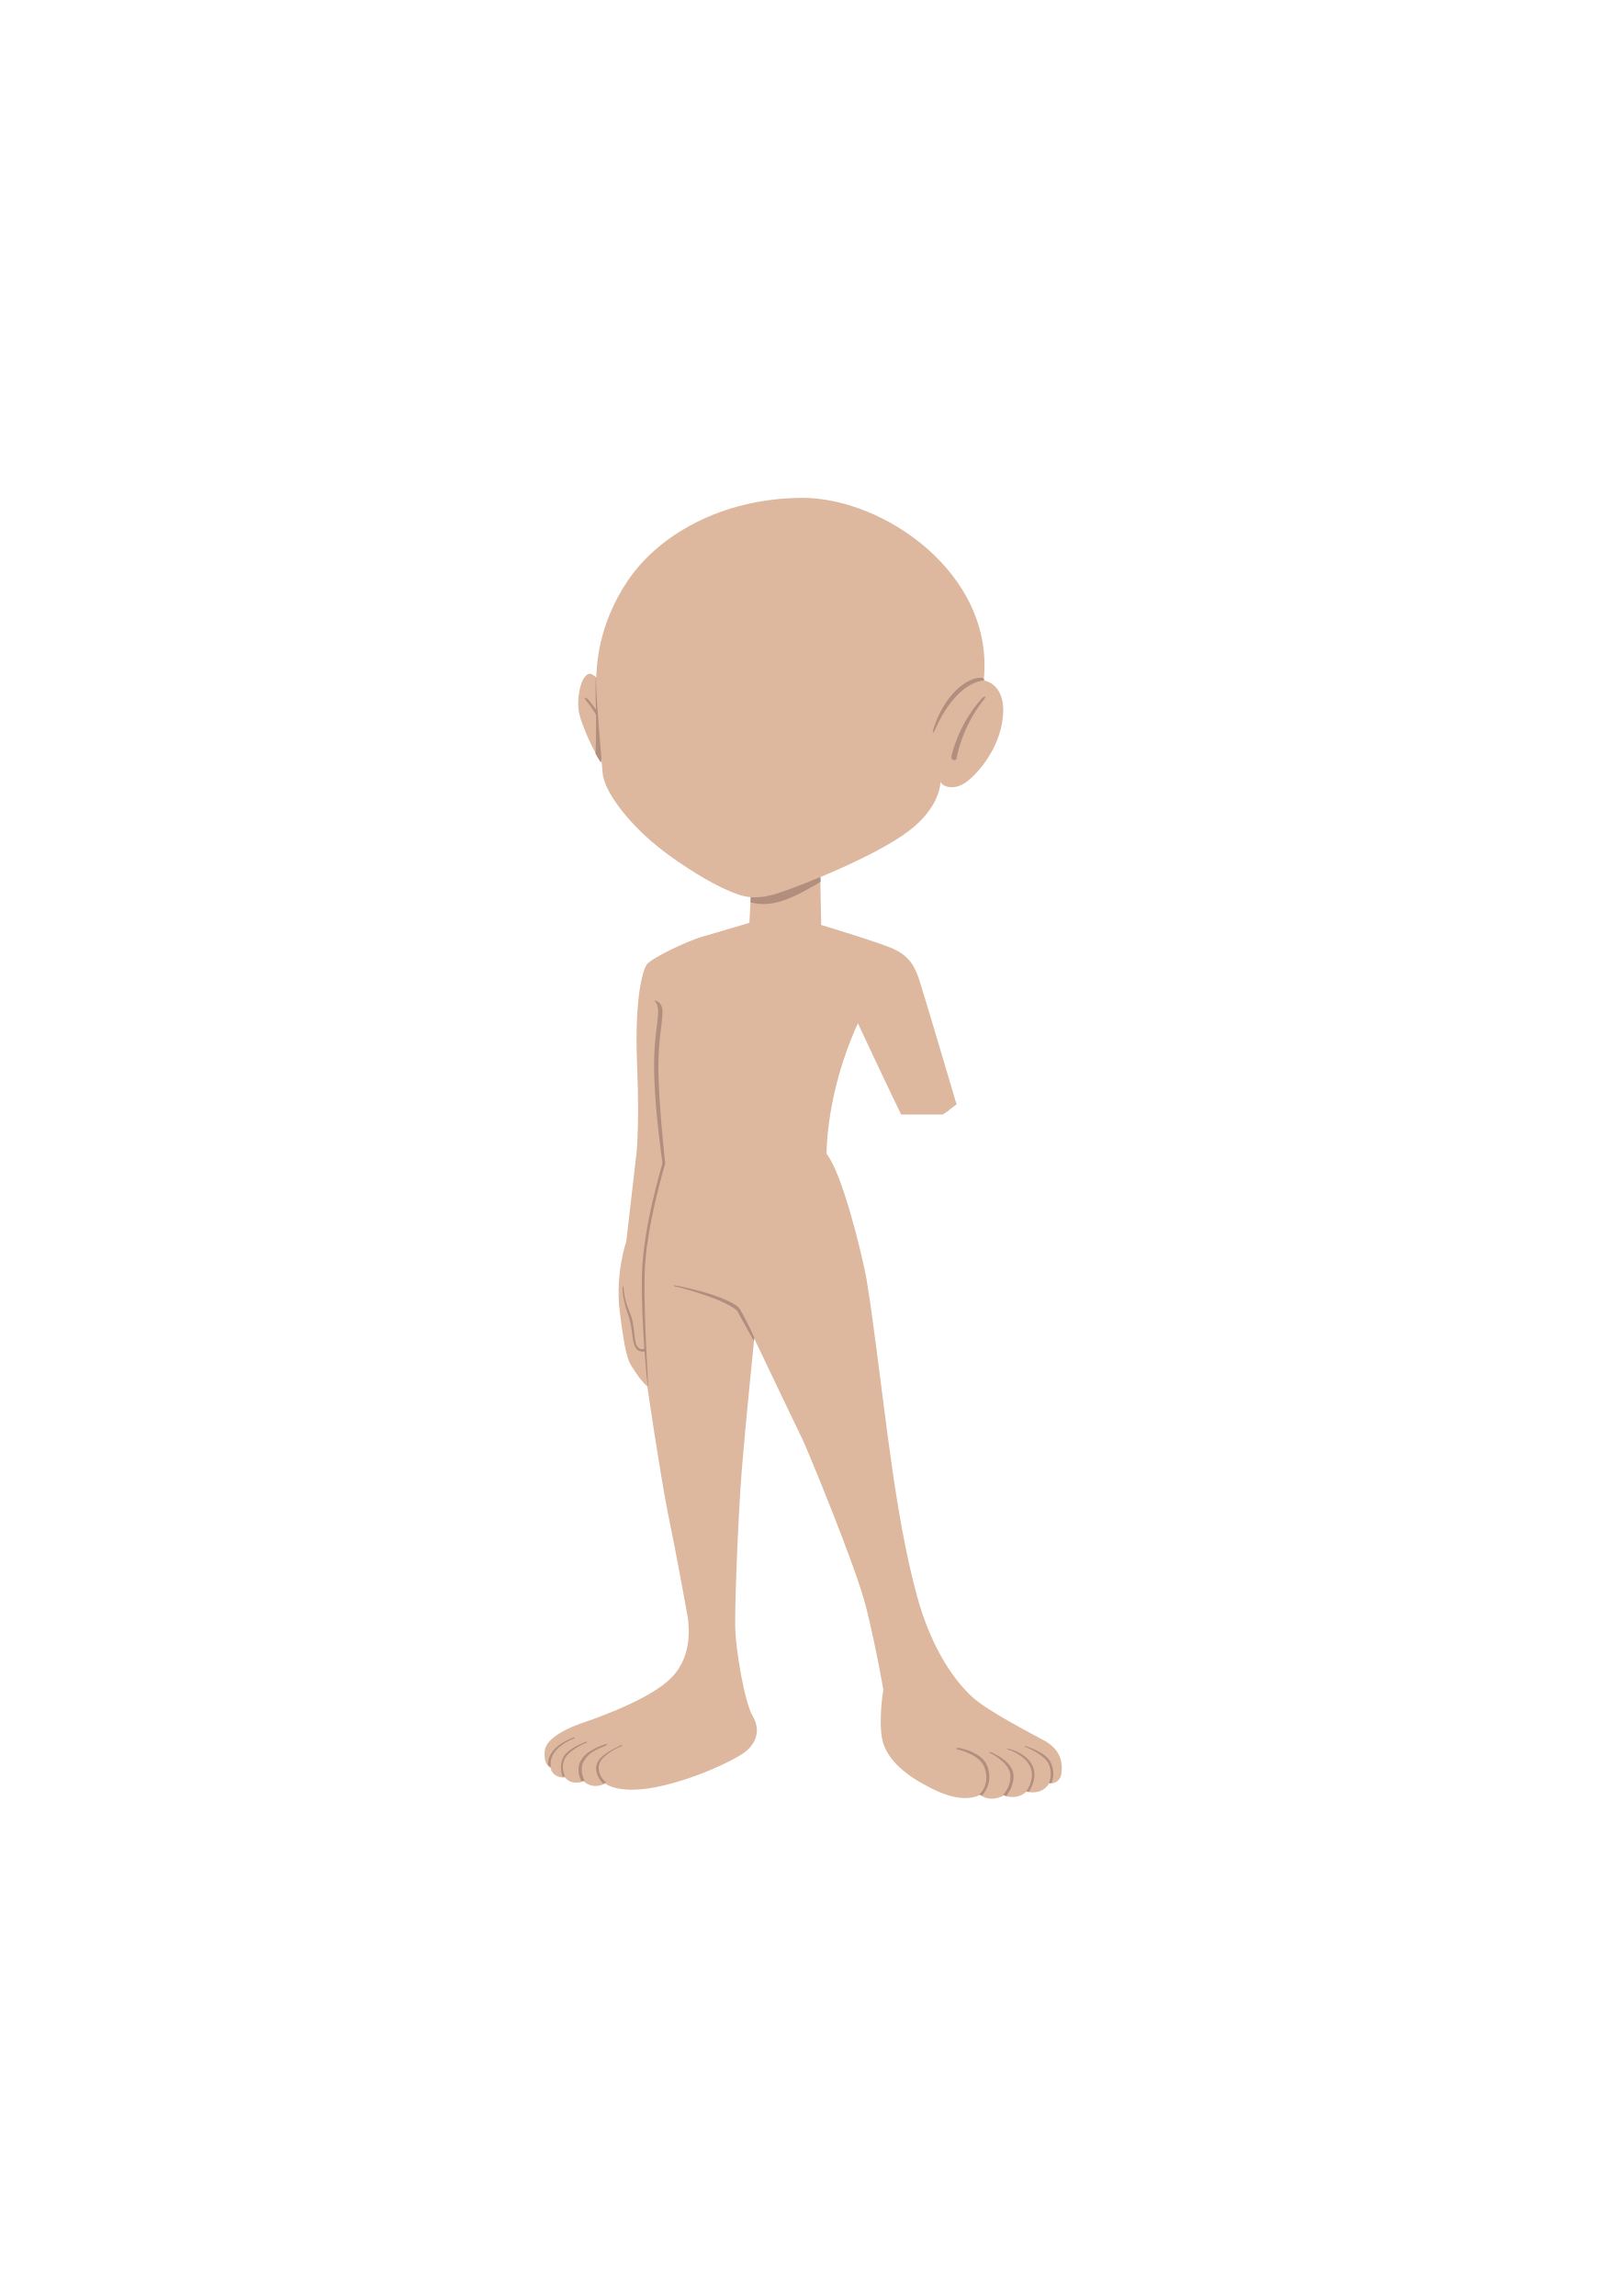
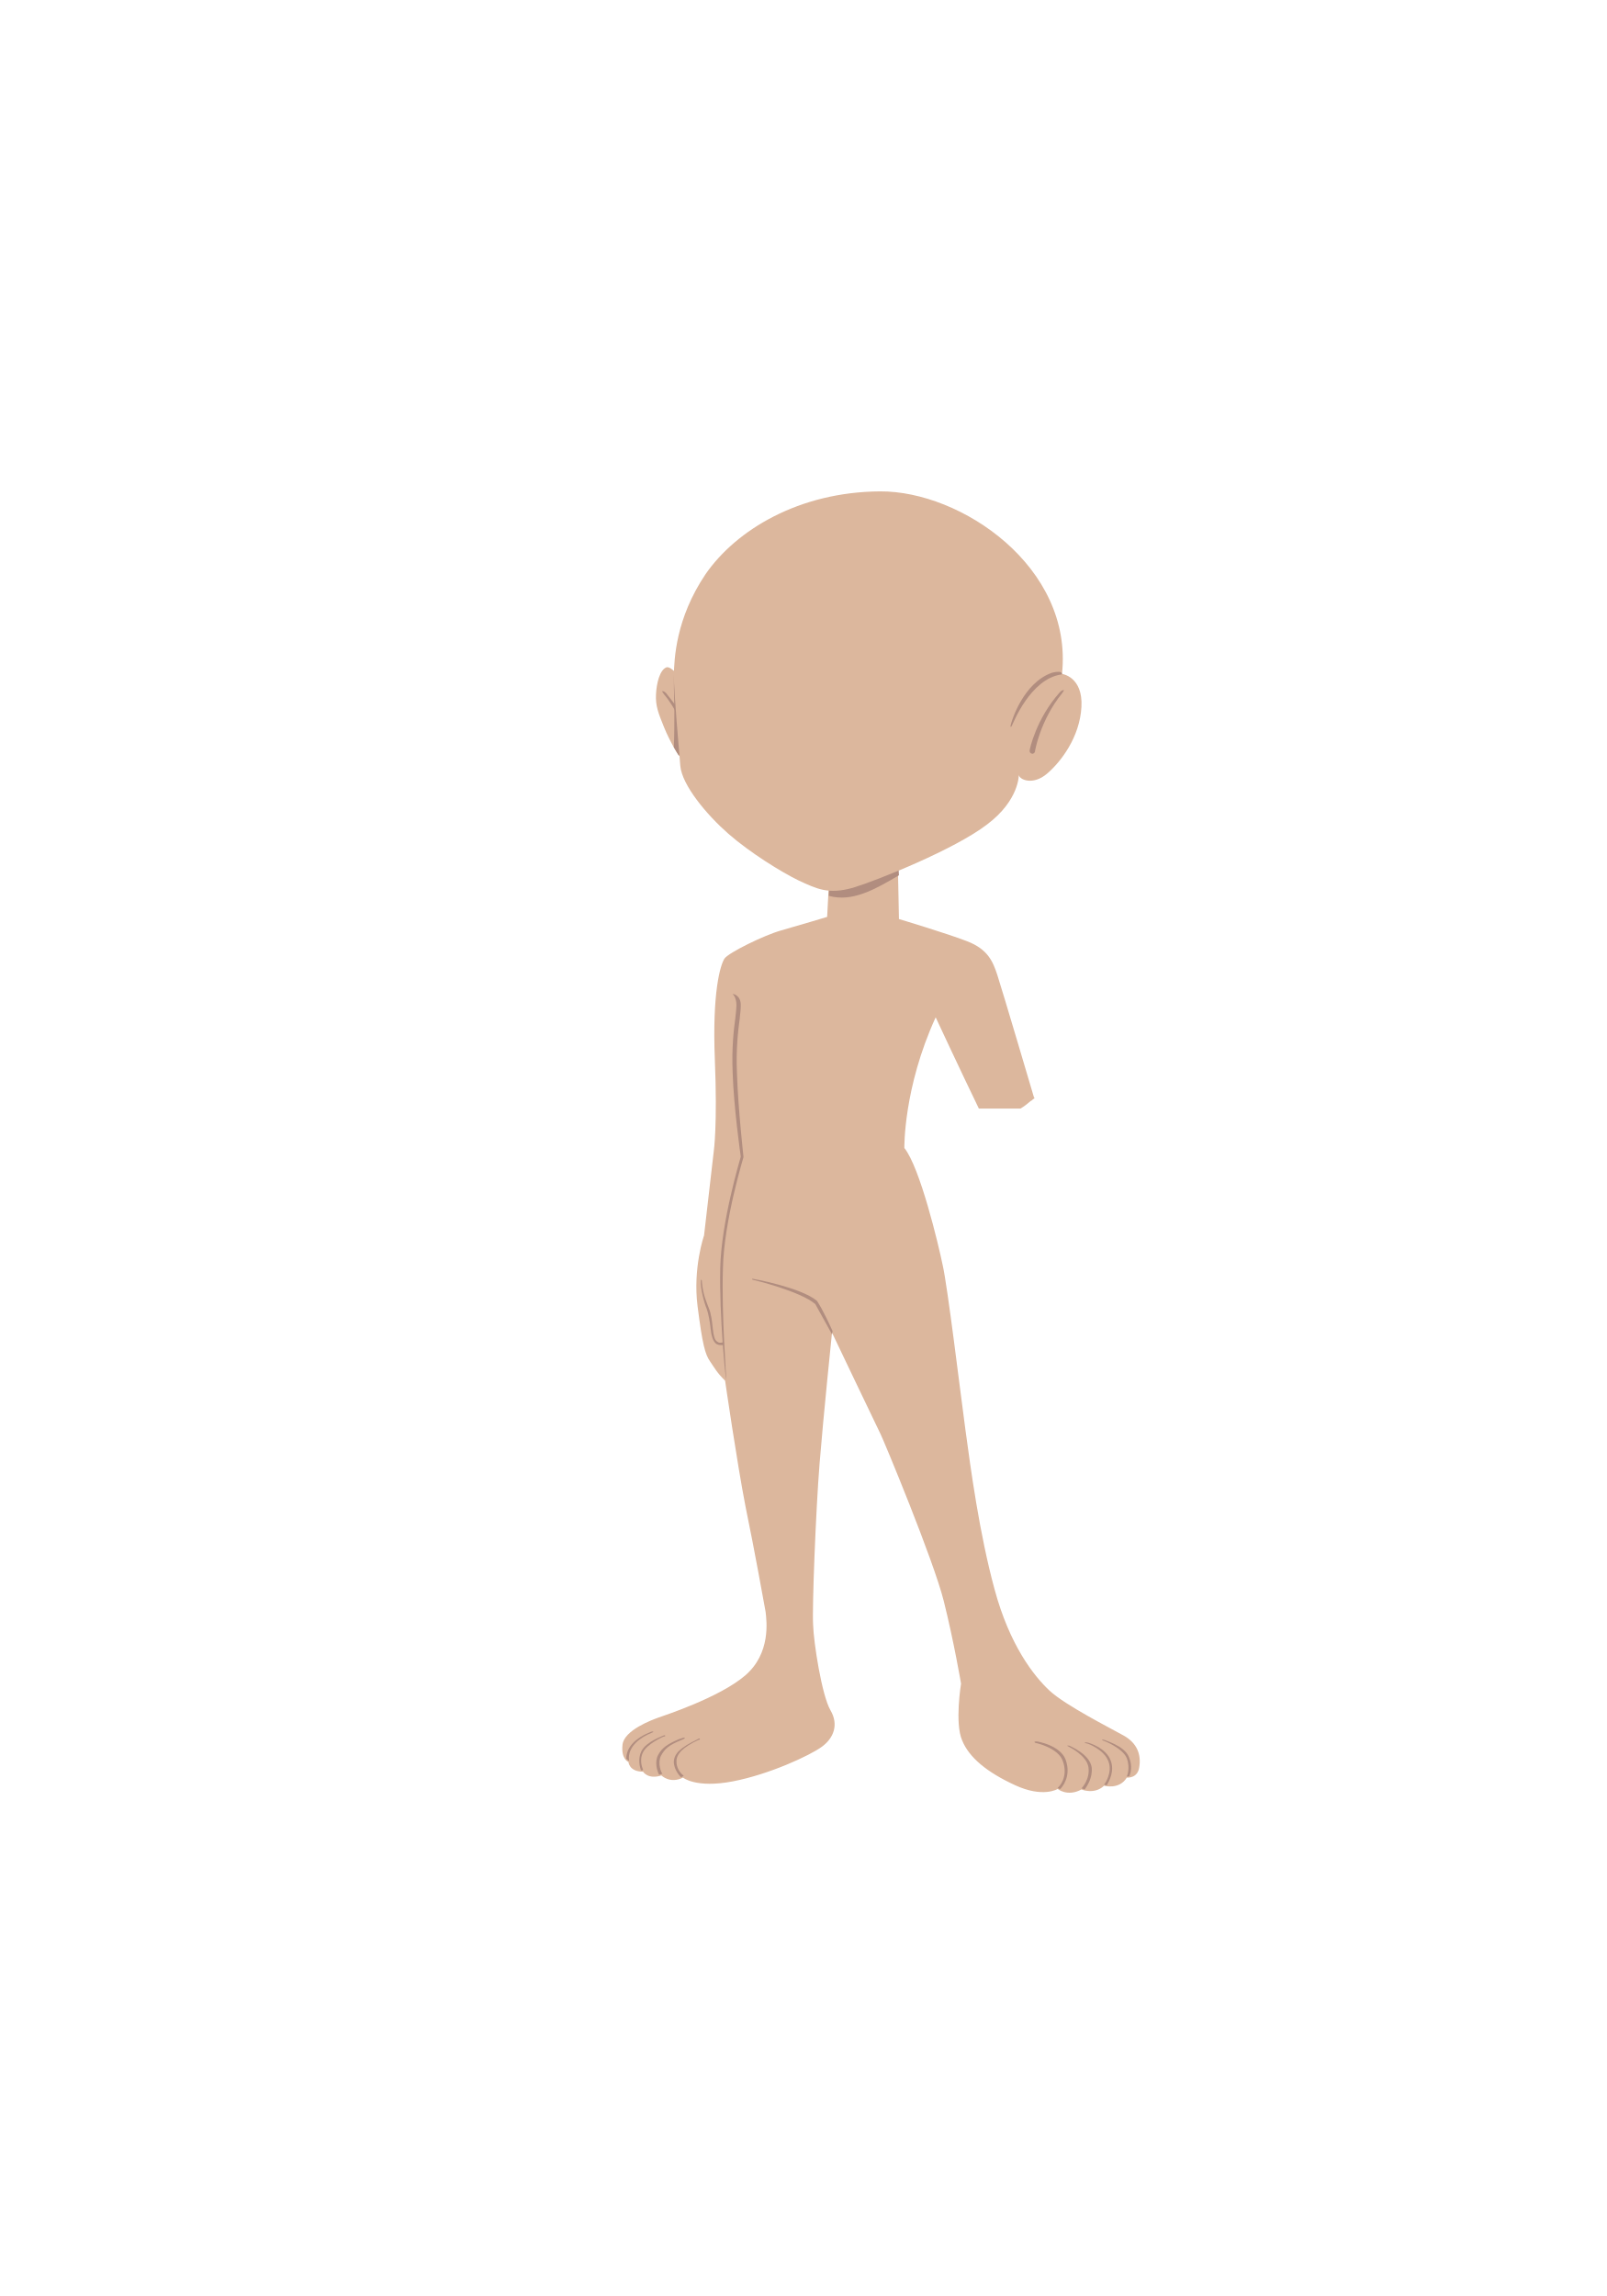
<svg xmlns="http://www.w3.org/2000/svg" version="1.1" id="Camada_1" x="0px" y="0px" viewBox="0 0 297.6 425.2" style="enable-background:new 0 0 297.6 425.2;" xml:space="preserve">
  <style type="text/css">
- 	.st0{fill:#DDB79E;}
- 	.st1{fill:#B28E7F;}
+ 	.st0{fill:#DCB79D;}
+ 	.st1{fill:#B18D7F;}
</style>
-   <path id="XMLID_245_" class="st0" d="M193.7,322.5c-2.5-1.4-10.8-5.6-13.7-8.3s-7.4-8.4-10.2-18.8c-2.8-10.3-4.4-22.2-5.4-29.6  s-3.3-26.5-4.2-30.4c-0.8-3.9-4.2-18.1-7.1-21.7c0,0-0.2-11.1,5.8-24.2c0,0,4.7,10.1,8,16.9h7.7c0.7-0.4,1.3-0.9,1.9-1.4  c0.1-0.1,0.2-0.1,0.3-0.2c-0.2,0.1-0.2,0.1-0.1,0.1c0.1-0.1,0.1-0.1,0.2-0.2c0.1-0.1,0.2-0.1,0.3-0.2c0-0.1-0.1-0.2-0.1-0.2  s-6-20.3-6.8-22.7s-1.7-4.7-5.6-6.2c-3.9-1.5-12.6-4.1-12.6-4.1l-0.2-9.8l-12.8,3.7l-0.3,5.7c0,0-5.3,1.6-8.5,2.5  c-3.2,0.9-9.7,4.1-10.5,5.2c-0.8,1.2-2.3,6.3-1.8,18.7c0.5,12.3-0.2,17-0.2,17l-1.8,15.6c0,0-2.1,6-1.2,13.1  c0.9,7.1,1.4,8.9,2.3,10.2s1.2,2,2.8,3.6c0,0,2.2,15.2,3.8,23.4c1.7,8.2,3.4,17.8,3.7,19.4c0.2,1.7,1,7.7-3.8,11.8  c-4.8,4.1-15,7.4-16.1,7.8c-1.1,0.4-6.3,2.3-6.6,5s1.1,3.2,1.1,3.2s0.1,1.8,2.7,1.8c0,0,0.9,1.5,3.4,0.7c0,0,1.6,1.6,4,0.4  c0,0,2.4,2,9.2,0.7c6.8-1.3,14.3-4.8,16.5-6.4c2.2-1.6,3.2-4.1,1.6-6.8c-1.6-2.8-3.1-12.5-3.2-15.8c-0.2-3.2,0.5-21.2,1.2-29.9  s2.3-24.2,2.3-24.2s8.4,17.6,9,18.8s9.8,23.3,11.7,30.9c1.9,7.6,3.2,15.3,3.2,15.3s-1.2,7.3,0.2,10.5c1.3,3.2,4.6,5.9,9.8,8.3  s7.9,0.7,7.9,0.7s1.8,1.5,4.4,0.1c0,0,2.4,1,4.2-0.7c0,0,2.8,0.8,4.2-1.5c0,0,2,0.2,2.3-1.9C196.9,326.1,196.2,324,193.7,322.5z" />
-   <path id="XMLID_244_" class="st0" d="M111.4,141.2c-0.3-0.4-1.7-2.6-2.8-5.3s-1.6-4-1.5-6.1s0.7-4.5,1.9-5s4.1,4,4.1,4L111.4,141.2z  " />
-   <path id="XMLID_243_" class="st1" d="M152,163.3l-0.1-1.7l-12.8,3.7l-0.1,1.8C143.3,168.3,147.4,166,152,163.3z" />
-   <g id="XMLID_239_">
-     <path id="XMLID_242_" class="st1" d="M110.4,125.4c-0.2,1.5,0,4.9,0,7.6c0,2.2,0,4.4-0.1,6.6c0.5,0.8,0.8,1.4,1,1.6l1.7-12.5   C113,128.7,110.9,126,110.4,125.4z" />
-     <g id="XMLID_240_">
-       <path id="XMLID_241_" class="st1" d="M111.1,132.4c-0.6-0.9-1.3-1.8-2.1-2.8c-0.2-0.2-0.4-0.4-0.7-0.4c-0.2,0,0.2,0.4,0.3,0.6    c1.1,1.3,1.9,2.7,2.6,4C111.1,133.3,111,132.9,111.1,132.4z" />
-     </g>
-   </g>
-   <path id="XMLID_238_" class="st0" d="M111.6,143c-0.2-2.4-1.2-13.8-1.2-16.8c0.1-2.9,0.3-10.4,5.9-18.7s17.2-15.2,32.2-15.3  c15-0.1,35.8,14,33.7,33.8c0,0,3.9,0.5,3.6,6.1c-0.3,5.6-3.8,10.2-6.4,12.4c-2.6,2.2-5.1,1.1-5.2,0.2c0,0,0.1,4.7-5.9,9.2  c-6,4.6-20.2,10.3-24.8,11.7c-4.6,1.3-6.7,0.2-10-1.3c-3.3-1.6-9.1-5.2-13.1-8.7S111.8,146.6,111.6,143z" />
-   <g id="XMLID_236_">
-     <path id="XMLID_237_" class="st1" d="M176.7,140.8C176.7,140.8,176.7,140.8,176.7,140.8c-0.4-0.1-0.5-0.3-0.5-0.6   c0-0.2,1.2-5.9,5.6-10.8c0.2-0.2,0.4-0.4,0.7-0.4c0.2,0-0.2,0.4-0.3,0.6c-4.1,5.1-5,10.7-5,10.7C177.2,140.6,177,140.8,176.7,140.8   z" />
-   </g>
-   <g id="XMLID_234_">
-     <path id="XMLID_235_" class="st1" d="M172.8,135.7c-0.1,0,0-0.4,0.1-0.7c0.1-0.4,2.2-7.4,7.5-9.3c0.4-0.1,1.3-0.3,1.7-0.1   c0.3,0.2,0.2,0.4,0.1,0.4c-5.8,0.8-9,9.2-9.1,9.3C172.9,135.5,172.9,135.8,172.8,135.7z" />
-   </g>
-   <g id="XMLID_215_">
-     <g id="XMLID_225_">
-       <g id="XMLID_232_">
-         <path id="XMLID_233_" class="st1" d="M111.7,330.3c-0.4-0.4-1.2-1.4-1.3-2.7c0-1.7,1.3-2.8,4.4-4.3c0.1-0.1,0.4-0.2,0.4-0.1     c0.1,0.1,0,0.2-0.2,0.2c-2.8,1.3-4.2,2.6-4.1,4.1c0,1.5,1.2,2.5,1.3,2.5C112.2,330.2,111.7,330.3,111.7,330.3z" />
-       </g>
-       <g id="XMLID_230_">
-         <path id="XMLID_231_" class="st1" d="M107.7,329.9c-0.4-0.7-0.9-2.4-0.2-3.7c0.7-1.3,1.7-2,3.8-2.9c0.2-0.1,0.4-0.1,0.6-0.2     c0.4-0.2,1-0.1,0,0.3c-2.5,1-3.2,1.7-3.9,3c-0.6,1.3,0,3,0.3,3.3C108.2,329.7,107.8,329.8,107.7,329.9z" />
-       </g>
-       <g id="XMLID_228_">
-         <path id="XMLID_229_" class="st1" d="M104.2,329c-0.2-0.6-0.6-2.1,0.1-3.5c0.9-1.8,4-2.8,4.1-2.9c0.1-0.1,0.3,0,0.3,0     c0.1,0.1-0.1,0.2-0.3,0.2c0,0-3,1.3-3.8,2.9c-0.8,1.6,0,3.2,0,3.2C104.7,329,104.3,329,104.2,329z" />
-       </g>
-       <g id="XMLID_226_">
-         <path id="XMLID_227_" class="st1" d="M101.5,326.8c0-2.1,1.6-3.8,4.6-5c0.1,0,0.4-0.1,0.4,0c0,0.1-0.1,0.1-0.3,0.2     c-2,0.8-4.5,2.5-4.2,5.1l0,0.1C102,327.3,101.7,327.1,101.5,326.8z" />
+   <g id="XMLID_8592_">
+     <path id="XMLID_245_" class="st0" d="M208.1,321.4c-2.5-1.4-10.8-5.6-13.7-8.3s-7.4-8.4-10.2-18.8c-2.8-10.3-4.4-22.2-5.4-29.6   s-3.3-26.5-4.2-30.4c-0.8-3.9-4.2-18.1-7.1-21.7c0,0-0.2-11.1,5.8-24.2c0,0,4.7,10.1,8,16.9h7.7c0.7-0.4,1.3-0.9,1.9-1.4   c0.1-0.1,0.2-0.1,0.3-0.2c-0.2,0.1-0.2,0.1-0.1,0.1c0.1-0.1,0.1-0.1,0.2-0.2c0.1-0.1,0.2-0.1,0.3-0.2c0-0.1-0.1-0.2-0.1-0.2   s-6-20.3-6.8-22.7s-1.7-4.7-5.6-6.2c-3.9-1.5-12.6-4.1-12.6-4.1l-0.2-9.8l-12.8,3.7l-0.3,5.7c0,0-5.3,1.6-8.5,2.5   c-3.2,0.9-9.7,4.1-10.5,5.2c-0.8,1.2-2.3,6.3-1.8,18.7c0.5,12.3-0.2,17-0.2,17l-1.8,15.6c0,0-2.1,6-1.2,13.1   c0.9,7.1,1.4,8.9,2.3,10.2s1.2,2,2.8,3.6c0,0,2.2,15.2,3.8,23.4c1.7,8.2,3.4,17.8,3.7,19.4c0.2,1.7,1,7.7-3.8,11.8   c-4.8,4.1-15,7.4-16.1,7.8c-1.1,0.4-6.3,2.3-6.6,5s1.1,3.2,1.1,3.2s0.1,1.8,2.7,1.8c0,0,0.9,1.5,3.4,0.7c0,0,1.6,1.6,4,0.4   c0,0,2.4,2,9.2,0.7c6.8-1.3,14.3-4.8,16.5-6.4c2.2-1.6,3.2-4.1,1.6-6.8c-1.6-2.8-3.1-12.5-3.2-15.8c-0.2-3.2,0.5-21.2,1.2-29.9   s2.3-24.2,2.3-24.2s8.4,17.6,9,18.8s9.8,23.3,11.7,30.9c1.9,7.6,3.2,15.3,3.2,15.3s-1.2,7.3,0.2,10.5c1.3,3.2,4.6,5.9,9.8,8.3   s7.9,0.7,7.9,0.7s1.8,1.5,4.4,0.1c0,0,2.4,1,4.2-0.7c0,0,2.8,0.8,4.2-1.5c0,0,2,0.2,2.3-1.9C211.4,324.9,210.6,322.8,208.1,321.4z" />
+     <path id="XMLID_244_" class="st0" d="M125.8,140c-0.3-0.4-1.7-2.6-2.8-5.3s-1.6-4-1.5-6.1s0.7-4.5,1.9-5s4.1,4,4.1,4L125.8,140z" />
+     <path id="XMLID_243_" class="st1" d="M166.5,162.1l-0.1-1.7l-12.8,3.7l-0.1,1.8C157.8,167.1,161.9,164.8,166.5,162.1z" />
+     <g id="XMLID_239_">
+       <path id="XMLID_242_" class="st1" d="M124.9,124.2c-0.2,1.5,0,4.9,0,7.6c0,2.2,0,4.4-0.1,6.6c0.5,0.8,0.8,1.4,1,1.6l1.7-12.5    C127.5,127.5,125.4,124.8,124.9,124.2z" />
+       <g id="XMLID_240_">
+         <path id="XMLID_241_" class="st1" d="M125.5,131.2c-0.6-0.9-1.3-1.8-2.1-2.8c-0.2-0.2-0.4-0.4-0.7-0.4c-0.2,0,0.2,0.4,0.3,0.6     c1.1,1.3,1.9,2.7,2.6,4C125.5,132.2,125.5,131.7,125.5,131.2z" />
      </g>
    </g>
-     <g id="XMLID_216_">
-       <g id="XMLID_223_">
-         <path id="XMLID_224_" class="st1" d="M181.4,332.3c1-0.9,1.8-2.8,0.9-5.1c-0.9-2.3-4.8-3.2-4.9-3.2c-0.1,0-0.3-0.1-0.3-0.2     c0-0.1,0.2-0.1,0.4-0.1c0.2,0,4.2,0.7,5.3,3.2c1,2.5,0.1,4.5-0.9,5.6C181.8,332.5,181.5,332.4,181.4,332.3z" />
+     <path id="XMLID_238_" class="st0" d="M126,141.8c-0.2-2.4-1.2-13.8-1.2-16.8c0.1-2.9,0.3-10.4,5.9-18.7C136.4,98.1,148,91.1,163,91   c15-0.1,35.8,14,33.7,33.8c0,0,3.9,0.5,3.6,6.1c-0.3,5.6-3.8,10.2-6.4,12.4s-5.1,1.1-5.2,0.2c0,0,0.1,4.7-5.9,9.2   c-6,4.6-20.2,10.3-24.8,11.7c-4.6,1.3-6.7,0.2-10-1.3c-3.3-1.6-9.1-5.2-13.1-8.7S126.3,145.4,126,141.8z" />
+     <g id="XMLID_236_">
+       <path id="XMLID_237_" class="st1" d="M191.2,139.6C191.2,139.6,191.1,139.6,191.2,139.6c-0.4-0.1-0.5-0.3-0.5-0.6    c0-0.2,1.2-5.9,5.6-10.8c0.2-0.2,0.4-0.4,0.7-0.4c0.2,0-0.2,0.4-0.3,0.6c-4.1,5.1-5,10.7-5,10.7    C191.7,139.4,191.4,139.6,191.2,139.6z" />
+     </g>
+     <g id="XMLID_234_">
+       <path id="XMLID_235_" class="st1" d="M187.2,134.6c-0.1,0,0-0.4,0.1-0.7c0.1-0.4,2.2-7.4,7.5-9.3c0.4-0.1,1.3-0.3,1.7-0.1    c0.3,0.2,0.2,0.4,0.1,0.4c-5.8,0.8-9,9.2-9.1,9.3C187.4,134.3,187.4,134.6,187.2,134.6z" />
+     </g>
+     <g id="XMLID_215_">
+       <g id="XMLID_225_">
+         <g id="XMLID_232_">
+           <path id="XMLID_233_" class="st1" d="M126.1,329.1c-0.4-0.4-1.2-1.4-1.3-2.7c0-1.7,1.3-2.8,4.4-4.3c0.1-0.1,0.4-0.2,0.4-0.1      c0.1,0.1,0,0.2-0.2,0.2c-2.8,1.3-4.2,2.6-4.1,4.1c0,1.5,1.2,2.5,1.3,2.5C126.6,329,126.2,329.1,126.1,329.1z" />
+         </g>
+         <g id="XMLID_230_">
+           <path id="XMLID_231_" class="st1" d="M122.1,328.7c-0.4-0.7-0.9-2.4-0.2-3.7c0.7-1.3,1.7-2,3.8-2.9c0.2-0.1,0.4-0.1,0.6-0.2      c0.4-0.2,1-0.1,0,0.3c-2.5,1-3.2,1.7-3.9,3c-0.6,1.3,0,3,0.3,3.3C122.6,328.5,122.2,328.6,122.1,328.7z" />
+         </g>
+         <g id="XMLID_228_">
+           <path id="XMLID_229_" class="st1" d="M118.7,327.8c-0.2-0.6-0.6-2.1,0.1-3.5c0.9-1.8,4-2.8,4.1-2.9c0.1-0.1,0.3,0,0.3,0      c0.1,0.1-0.1,0.2-0.3,0.2c0,0-3,1.3-3.8,2.9c-0.8,1.6,0,3.2,0,3.2C119.2,327.9,118.7,327.9,118.7,327.8z" />
+         </g>
+         <g id="XMLID_226_">
+           <path id="XMLID_227_" class="st1" d="M116,325.7c0-2.1,1.6-3.8,4.6-5c0.1,0,0.4-0.1,0.4,0c0,0.1-0.1,0.1-0.3,0.2      c-2,0.8-4.5,2.5-4.2,5.1l0,0.1C116.5,326.1,116.2,325.9,116,325.7z" />
+         </g>
      </g>
-       <g id="XMLID_221_">
-         <path id="XMLID_222_" class="st1" d="M185.8,332.4c0.1-0.1,1.6-1.7,1.3-3.9c-0.3-2.2-3.6-3.8-3.6-3.8c-0.1-0.1-0.3-0.1-0.3-0.2     c0-0.1,0.3,0,0.4,0c0.1,0.1,3.7,1.5,4.1,4c0.2,2-0.9,3.5-1.3,4.1C186.2,332.5,185.9,332.4,185.8,332.4z" />
+       <g id="XMLID_216_">
+         <g id="XMLID_223_">
+           <path id="XMLID_224_" class="st1" d="M195.9,331.1c1-0.9,1.8-2.8,0.9-5.1c-0.9-2.3-4.8-3.2-4.9-3.2c-0.1,0-0.3-0.1-0.3-0.2      c0-0.1,0.2-0.1,0.4-0.1c0.2,0,4.2,0.7,5.3,3.2c1,2.5,0.1,4.5-0.9,5.6C196.2,331.3,196,331.2,195.9,331.1z" />
+         </g>
+         <g id="XMLID_221_">
+           <path id="XMLID_222_" class="st1" d="M200.3,331.2c0.1-0.1,1.6-1.7,1.3-3.9c-0.3-2.2-3.6-3.8-3.6-3.8c-0.1-0.1-0.3-0.1-0.3-0.2      c0-0.1,0.3,0,0.4,0c0.1,0.1,3.7,1.5,4.1,4c0.2,2-0.9,3.5-1.3,4.1C200.7,331.3,200.4,331.2,200.3,331.2z" />
+         </g>
+         <g id="XMLID_219_">
+           <path id="XMLID_220_" class="st1" d="M204.5,330.5c0.1-0.1,1.6-2.2,0.8-4.3c-0.8-2.2-3.8-3.3-3.9-3.3c-0.1,0-0.4-0.1-0.5-0.2      c-0.1-0.1,0.4,0,0.5,0c0.1,0,3.4,0.9,4.3,3.3c0.8,2-0.3,3.9-0.7,4.6C205,330.6,204.7,330.6,204.5,330.5z" />
+         </g>
+         <g id="XMLID_217_">
+           <path id="XMLID_218_" class="st1" d="M208.7,329c0,0,0.7-1.5,0-3.4c-0.8-1.9-4.2-3.2-4.2-3.2c-0.1,0-0.3-0.1-0.4-0.2      c0-0.1,0.3,0,0.4,0c0.1,0.1,3.8,1.1,4.6,3.2c0.7,1.6,0.3,3,0.1,3.5C209.1,329,208.8,329,208.7,329z" />
+         </g>
      </g>
-       <g id="XMLID_219_">
-         <path id="XMLID_220_" class="st1" d="M190.1,331.7c0.1-0.1,1.6-2.2,0.8-4.3c-0.8-2.2-3.8-3.3-3.9-3.3c-0.1,0-0.4-0.1-0.5-0.2     c-0.1-0.1,0.4,0,0.5,0c0.1,0,3.4,0.9,4.3,3.3c0.8,2-0.3,3.9-0.7,4.6C190.5,331.8,190.2,331.7,190.1,331.7z" />
+     </g>
+     <g id="XMLID_208_">
+       <g id="XMLID_213_">
+         <path id="XMLID_214_" class="st1" d="M134.5,255.5c-0.1,0-1.3-11.8-1.1-20.7c0.2-8.6,3.6-19.8,3.8-20.6     c-0.1-0.7-1.3-9.2-1.5-15.5c-0.2-4.6,0.2-8,0.5-10.2c0.1-1,0.2-1.8,0.2-2.3c0-1.6-0.7-2.1-0.7-2.1c-0.1-0.1,1.6,0.1,1.5,2.2     c0,0.6-0.1,1.4-0.2,2.4c-0.3,2.2-0.7,5.6-0.5,10.1c0.2,6.5,1.2,15.3,1.2,15.4l0,0.1l0,0c0,0.1-3.6,11.7-3.8,20.5     C133.6,243.7,134.6,255.5,134.5,255.5C134.5,255.5,134.5,255.5,134.5,255.5z" />
      </g>
-       <g id="XMLID_217_">
-         <path id="XMLID_218_" class="st1" d="M194.3,330.2c0,0,0.7-1.5,0-3.4c-0.8-1.9-4.2-3.2-4.2-3.2c-0.1,0-0.3-0.1-0.4-0.2     c0-0.1,0.3,0,0.4,0c0.1,0.1,3.8,1.1,4.6,3.2c0.7,1.6,0.3,3,0.1,3.5C194.6,330.2,194.3,330.2,194.3,330.2z" />
+       <g id="XMLID_211_">
+         <path id="XMLID_212_" class="st1" d="M151,241.5c-2.8-2.4-11.5-4.5-11.6-4.5c-0.1,0-0.1-0.2-0.1-0.2c0.1,0,9,1.6,12,4.1     c0.1,0.1,1.2,1.8,2.9,5.6c0,0-0.1,0.6-0.1,0.6S151,241.5,151,241.5z" />
+       </g>
+       <g id="XMLID_209_">
+         <path id="XMLID_210_" class="st1" d="M133.5,249.1c-0.3,0-0.6-0.1-0.8-0.2c-0.7-0.5-0.9-1.6-1-2.2l0-0.1c0-0.2-0.1-0.4-0.1-0.7     c-0.1-1-0.4-2.7-0.7-3.5c-0.5-1.1-1.2-4-1.1-5.1c0-0.1,0-0.3,0.1-0.3c0.1,0,0.1,0.2,0.1,0.4c0.2,2.4,0.9,3.8,1.3,4.9     c0.4,0.9,0.6,2.5,0.7,3.6c0,0.3,0.1,0.5,0.1,0.7l0,0.1c0.1,0.5,0.2,1.5,0.8,1.8c0.2,0.2,0.6,0.2,0.9,0.1c0.1,0,0.3,0.1,0.3,0.2     c0,0.1-0.1,0.3-0.2,0.3C133.8,249.1,133.6,249.1,133.5,249.1z" />
      </g>
    </g>
  </g>
-   <g id="XMLID_208_">
-     <g id="XMLID_213_">
-       <path id="XMLID_214_" class="st1" d="M120,256.7c-0.1,0-1.3-11.8-1.1-20.7c0.2-8.6,3.6-19.8,3.8-20.6c-0.1-0.7-1.3-9.2-1.5-15.5    c-0.2-4.6,0.2-8,0.5-10.2c0.1-1,0.2-1.8,0.2-2.3c0-1.6-0.7-2.1-0.7-2.1c-0.1-0.1,1.6,0.1,1.5,2.2c0,0.6-0.1,1.4-0.2,2.4    c-0.3,2.2-0.7,5.6-0.5,10.1c0.2,6.5,1.2,15.3,1.2,15.4l0,0.1l0,0c0,0.1-3.6,11.7-3.8,20.5C119.2,244.9,120.2,256.7,120,256.7    C120,256.7,120,256.7,120,256.7z" />
-     </g>
-     <g id="XMLID_211_">
-       <path id="XMLID_212_" class="st1" d="M136.5,242.7c-2.8-2.4-11.5-4.5-11.6-4.5c-0.1,0-0.1-0.2-0.1-0.2c0.1,0,9,1.6,12,4.1    c0.1,0.1,1.2,1.8,2.9,5.6c0,0-0.1,0.6-0.1,0.6S136.5,242.7,136.5,242.7z" />
-     </g>
-     <g id="XMLID_209_">
-       <path id="XMLID_210_" class="st1" d="M119,250.3c-0.3,0-0.6-0.1-0.8-0.2c-0.7-0.5-0.9-1.6-1-2.2l0-0.1c0-0.2-0.1-0.4-0.1-0.7    c-0.1-1-0.4-2.7-0.7-3.5c-0.5-1.1-1.2-4-1.1-5.1c0-0.1,0-0.3,0.1-0.3c0.1,0,0.1,0.2,0.1,0.4c0.2,2.4,0.9,3.8,1.3,4.9    c0.4,0.9,0.6,2.5,0.7,3.6c0,0.3,0.1,0.5,0.1,0.7l0,0.1c0.1,0.5,0.2,1.5,0.8,1.8c0.2,0.2,0.6,0.2,0.9,0.1c0.1,0,0.3,0.1,0.3,0.2    c0,0.1-0.1,0.3-0.2,0.3C119.3,250.3,119.1,250.3,119,250.3z" />
-     </g>
-   </g>
</svg>
